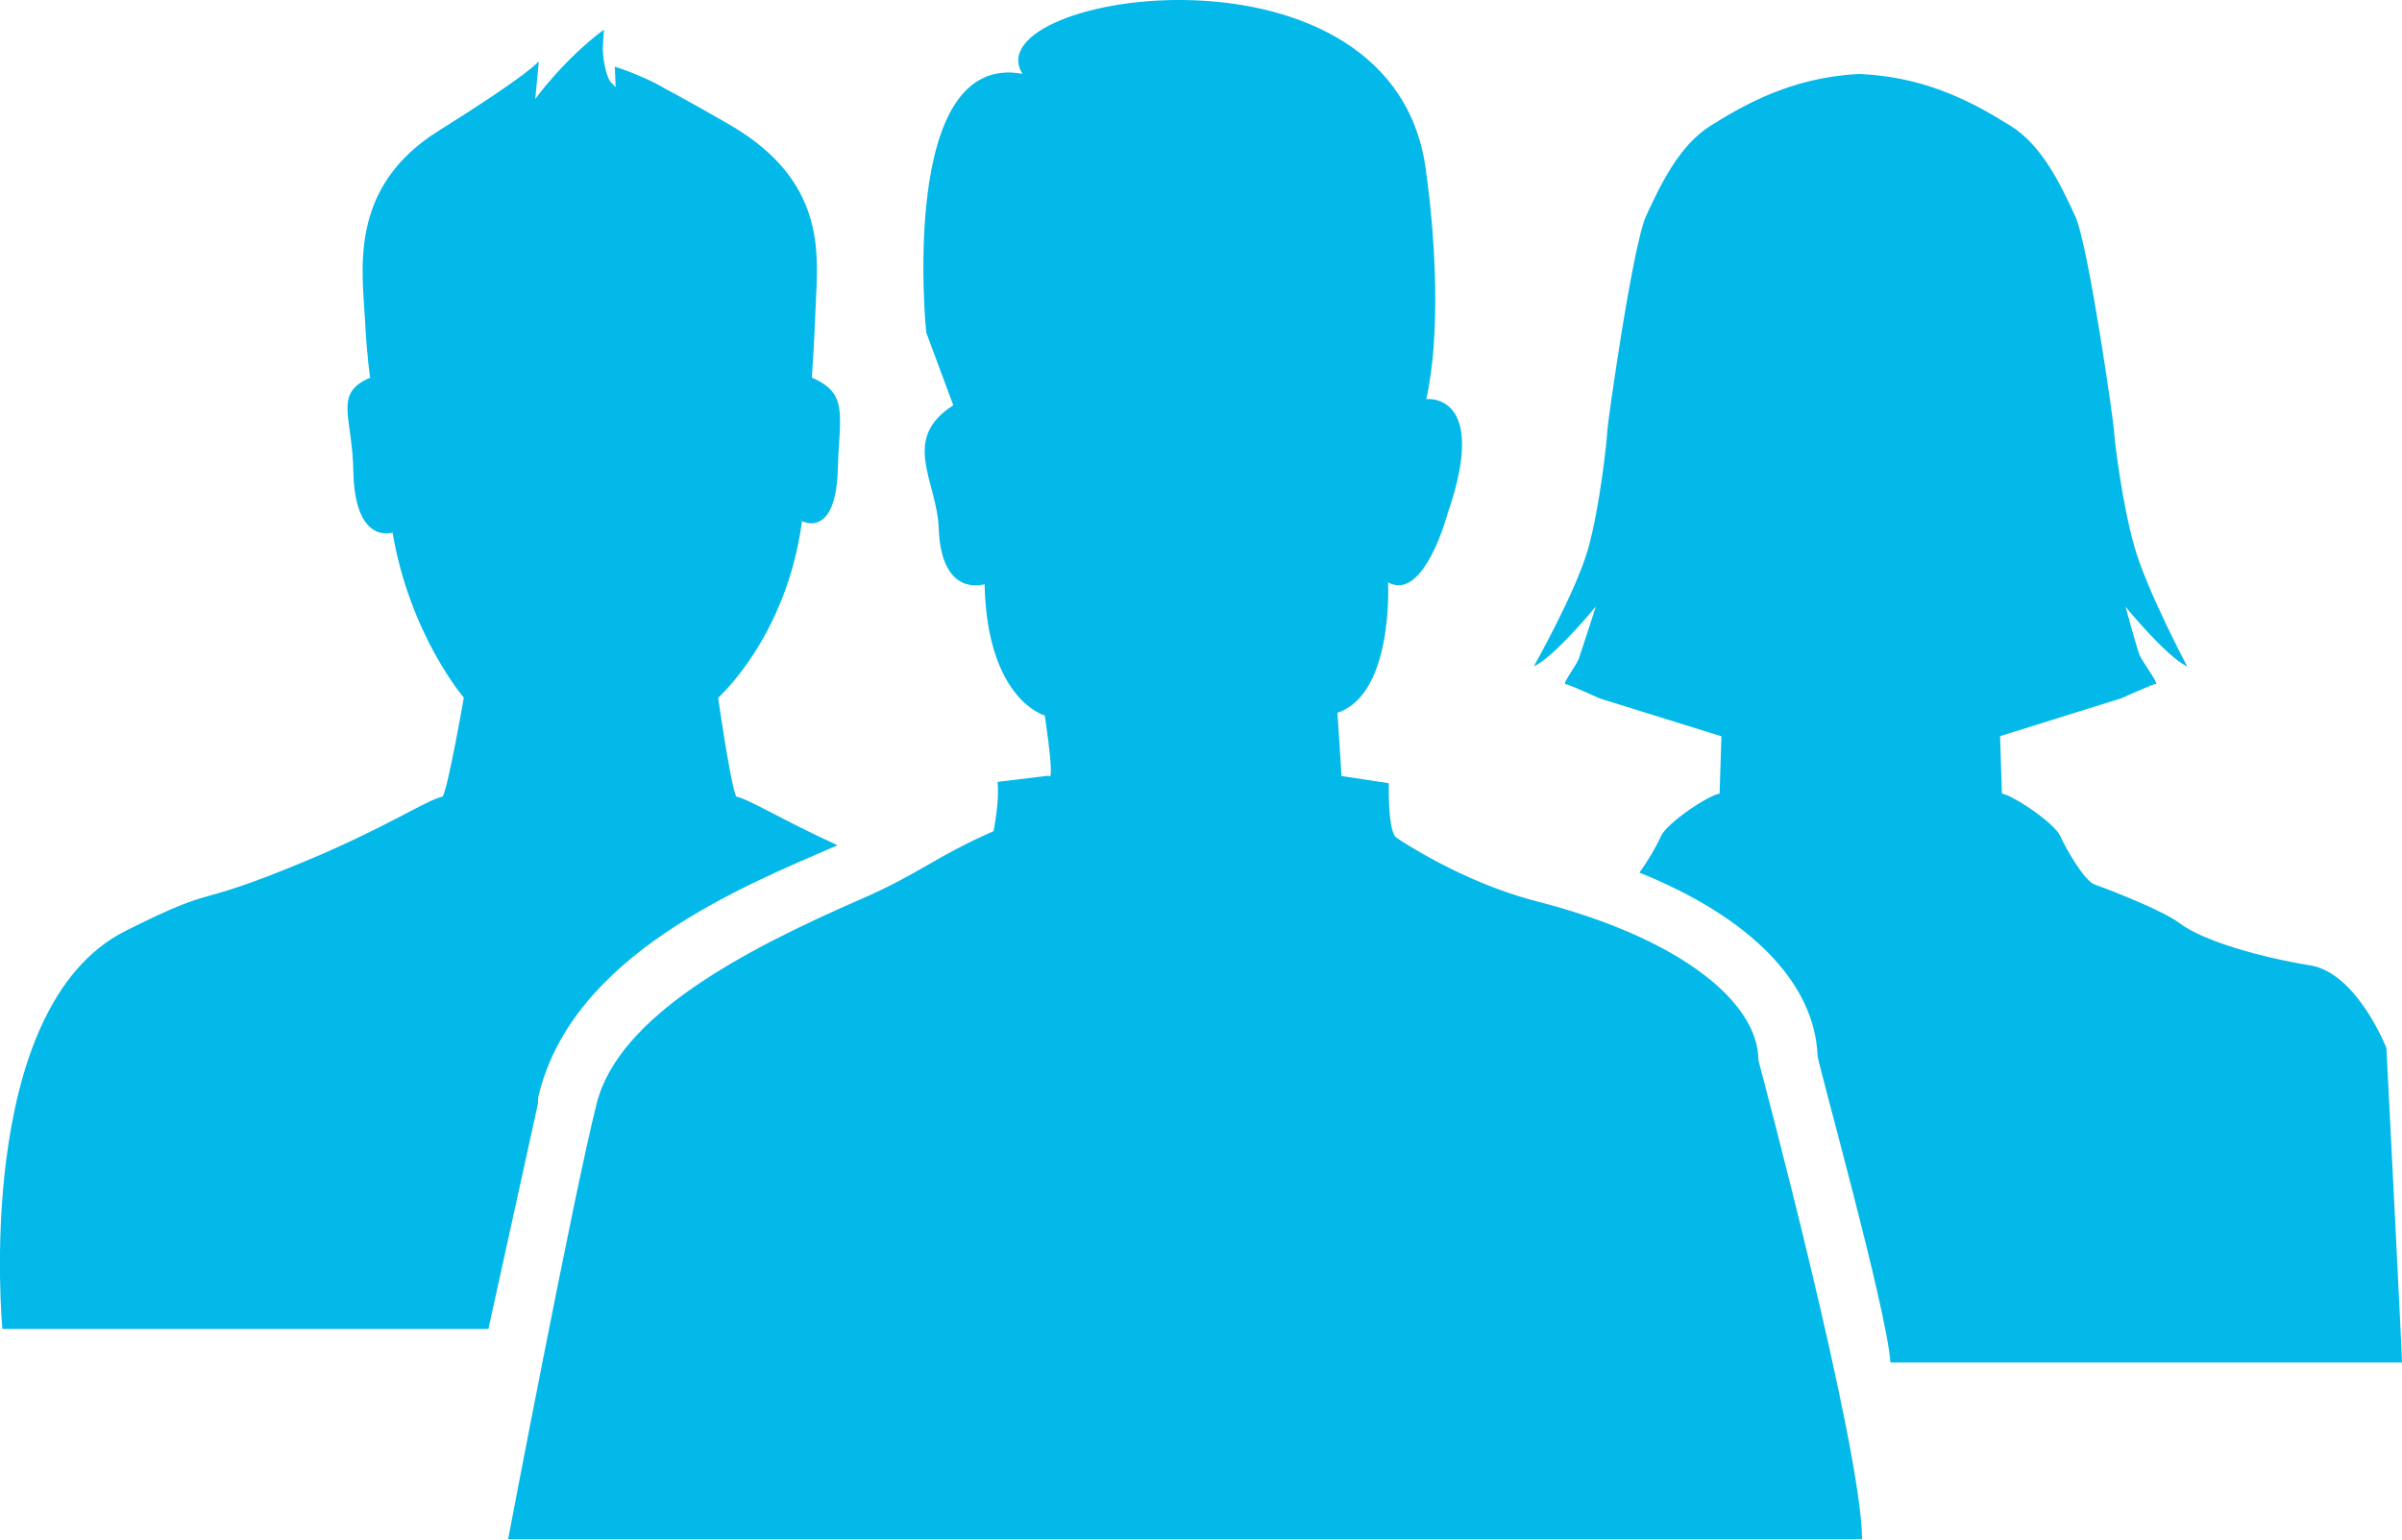
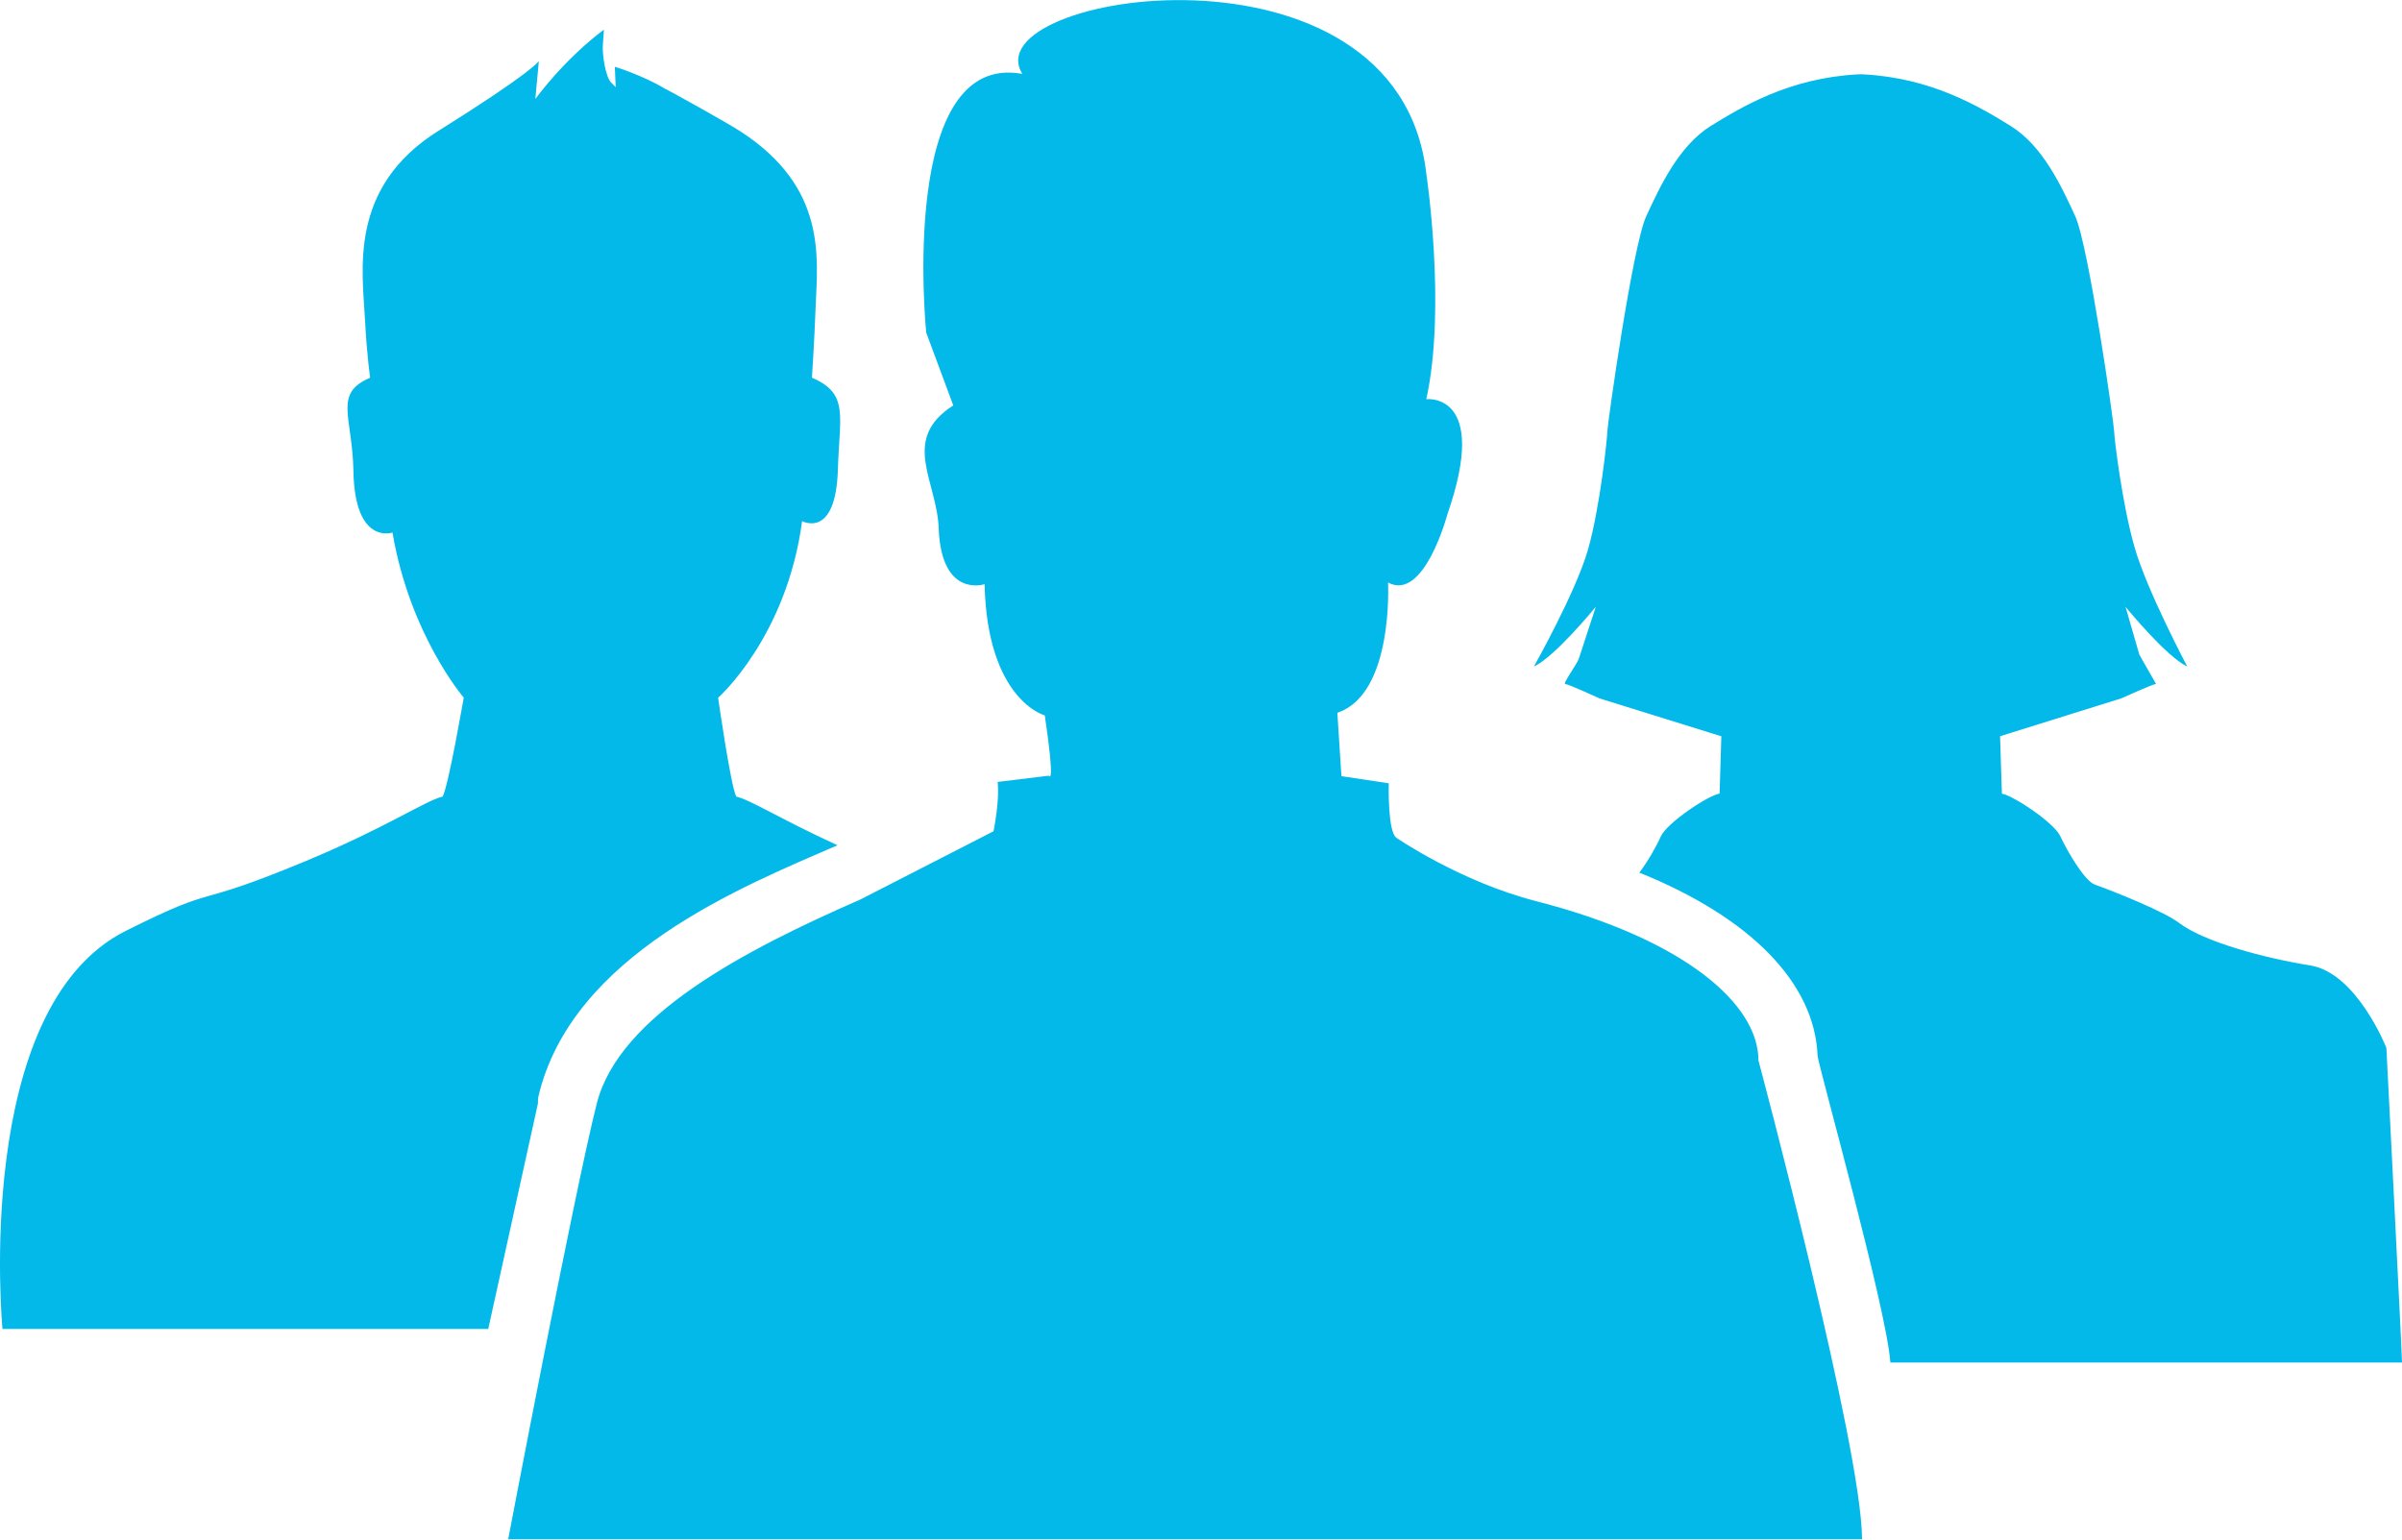
<svg xmlns="http://www.w3.org/2000/svg" width="30" height="19.229" viewBox="0 0 30 19.229">
-   <path fill="#02B9E9" d="M19.93 7.58s-.184.572-.212.65c-.03.077-.206.314-.168.314.036 0 .43.18.43.18l1.52.473-.023.716c-.136.018-.66.365-.735.536-.048.112-.162.31-.267.45 1.383.558 2.19 1.375 2.226 2.29.02.157.862 3.153.91 3.83H30c.004-.03-.193-3.9-.195-3.93 0 0-.367-.933-.947-1.03-.583-.094-1.33-.295-1.64-.53-.185-.142-.78-.382-1.055-.48-.13-.048-.35-.428-.428-.6-.073-.17-.598-.517-.732-.536l-.023-.718 1.515-.473s.396-.18.433-.18c.036 0-.18-.29-.208-.365-.03-.075-.173-.598-.173-.598s.513.628.77.745c0 0-.508-.958-.658-1.493-.155-.533-.255-1.367-.255-1.443 0-.078-.317-2.317-.486-2.69-.172-.37-.405-.876-.805-1.125-.398-.246-.99-.6-1.84-.646-.01-.002-.02-.002-.035-.002h-.038c-.85.047-1.44.4-1.838.647-.397.25-.632.755-.803 1.126-.17.373-.485 2.613-.485 2.69 0 .075-.09.944-.242 1.477-.153.533-.675 1.458-.675 1.458.26-.118.773-.746.773-.746zM6.72 13.78v-.04l.003-.037c.413-1.78 2.563-2.635 3.737-3.145.002-.002 0 0 0 0-.713-.327-1.088-.568-1.265-.608-.07-.145-.226-1.234-.226-1.234s.855-.757 1.048-2.207c0 0 .422.232.447-.65.02-.678.138-.943-.324-1.142 0 0 .032-.47.047-.888.025-.618.14-1.486-.932-2.184-.152-.102-.937-.537-.943-.534-.28-.17-.633-.278-.633-.278l.01.255-.057-.058C7.563.958 7.52.68 7.53.567L7.542.37c-.506.378-.857.867-.857.867L6.73.764s-.092.145-1.252.87c-1.138.71-.95 1.756-.918 2.38.02.416.063.704.063.704-.462.197-.222.48-.21 1.16.016.938.49.774.49.774.217 1.28.89 2.062.89 2.062s-.19 1.098-.264 1.236c-.21.046-.693.38-1.71.805-1.497.623-1.027.26-2.246.87C-.352 12.586.03 16.6.03 16.6H6.1l.62-2.82zM23.256 19.227c0-1.143-1.294-5.982-1.294-5.982 0-.707-.932-1.514-2.766-1.986-.952-.243-1.75-.792-1.75-.792-.118-.067-.1-.684-.1-.684l-.592-.09c0-.05-.05-.79-.05-.79.706-.236.632-1.628.632-1.628.45.245.742-.854.742-.854.53-1.528-.264-1.436-.264-1.436.252-1.145 0-2.817 0-2.817C17.46-.93 12.137-.09 12.77.922c-1.56-.286-1.202 3.23-1.202 3.23l.338.91c-.664.427-.202.944-.182 1.538.034.878.573.697.573.697.033 1.45.752 1.64.752 1.64.134.908.05.752.05.752l-.64.077c.028.228-.05.616-.05.616-.754.332-.915.527-1.663.852-1.444.63-3.014 1.45-3.293 2.547-.28 1.1-1.107 5.445-1.107 5.445H23.256z" />
+   <path fill="#02B9E9" d="M19.931 7.579l-.213.651c-.029.077-.206.314-.168.314.036 0 .429.18.429.18l1.52.473-.022.716c-.136.018-.659.365-.735.536-.048.113-.162.312-.267.451 1.383.558 2.191 1.375 2.226 2.289.019.158.861 3.154.909 3.83h6.39c.004-.029-.193-3.9-.195-3.93 0 0-.367-.932-.947-1.029-.583-.094-1.33-.295-1.641-.531-.184-.141-.779-.381-1.054-.48-.13-.047-.349-.427-.428-.599-.073-.171-.598-.517-.732-.536l-.023-.718 1.515-.473s.396-.18.433-.18l-.208-.365-.173-.598s.513.628.771.745c0 0-.509-.958-.659-1.493-.154-.533-.254-1.367-.254-1.443 0-.077-.317-2.316-.486-2.688-.171-.371-.404-.877-.804-1.126-.398-.246-.991-.601-1.84-.646l-.035-.001-.038.001c-.85.046-1.439.4-1.838.646-.397.249-.632.755-.803 1.126-.172.372-.486 2.612-.486 2.688 0 .076-.09.945-.242 1.478-.153.533-.675 1.458-.675 1.458.261-.118.773-.746.773-.746zM6.719 13.781v-.041l.004-.037c.413-1.781 2.563-2.635 3.737-3.145-.713-.327-1.088-.568-1.265-.608-.071-.145-.226-1.234-.226-1.234s.856-.757 1.049-2.207c0 0 .422.233.447-.648.021-.679.138-.944-.324-1.143 0 0 .031-.47.046-.888.025-.618.139-1.486-.932-2.184-.152-.102-.937-.537-.943-.534-.279-.17-.633-.278-.633-.278l.011.255-.057-.057c-.071-.074-.112-.353-.104-.465l.014-.197c-.506.378-.857.867-.857.867l.044-.473s-.092.145-1.252.869c-1.138.711-.949 1.757-.918 2.38.021.417.063.705.063.705-.462.197-.222.481-.209 1.16.015.938.488.774.488.774.218 1.281.89 2.062.89 2.062s-.19 1.098-.263 1.236c-.208.046-.692.381-1.709.805-1.497.623-1.027.261-2.246.871-1.926.96-1.543 4.974-1.543 4.974h6.067l.621-2.819zM23.256 19.227c0-1.143-1.294-5.982-1.294-5.982 0-.707-.932-1.514-2.766-1.986-.952-.242-1.751-.791-1.751-.791-.117-.067-.1-.684-.1-.684l-.591-.089-.051-.792c.707-.235.633-1.627.633-1.627.451.245.742-.854.742-.854.531-1.528-.264-1.436-.264-1.436.252-1.145 0-2.817 0-2.817-.354-3.097-5.677-2.258-5.045-1.246-1.558-.286-1.201 3.231-1.201 3.231l.338.91c-.664.426-.202.943-.182 1.537.034.877.573.696.573.696.033 1.449.752 1.639.752 1.639.135.909.051.753.051.753l-.64.078c.028.228-.051.616-.051.616l-1.662.852c-1.444.631-3.014 1.449-3.293 2.547-.279 1.1-1.107 5.445-1.107 5.445h16.909z" />
</svg>
